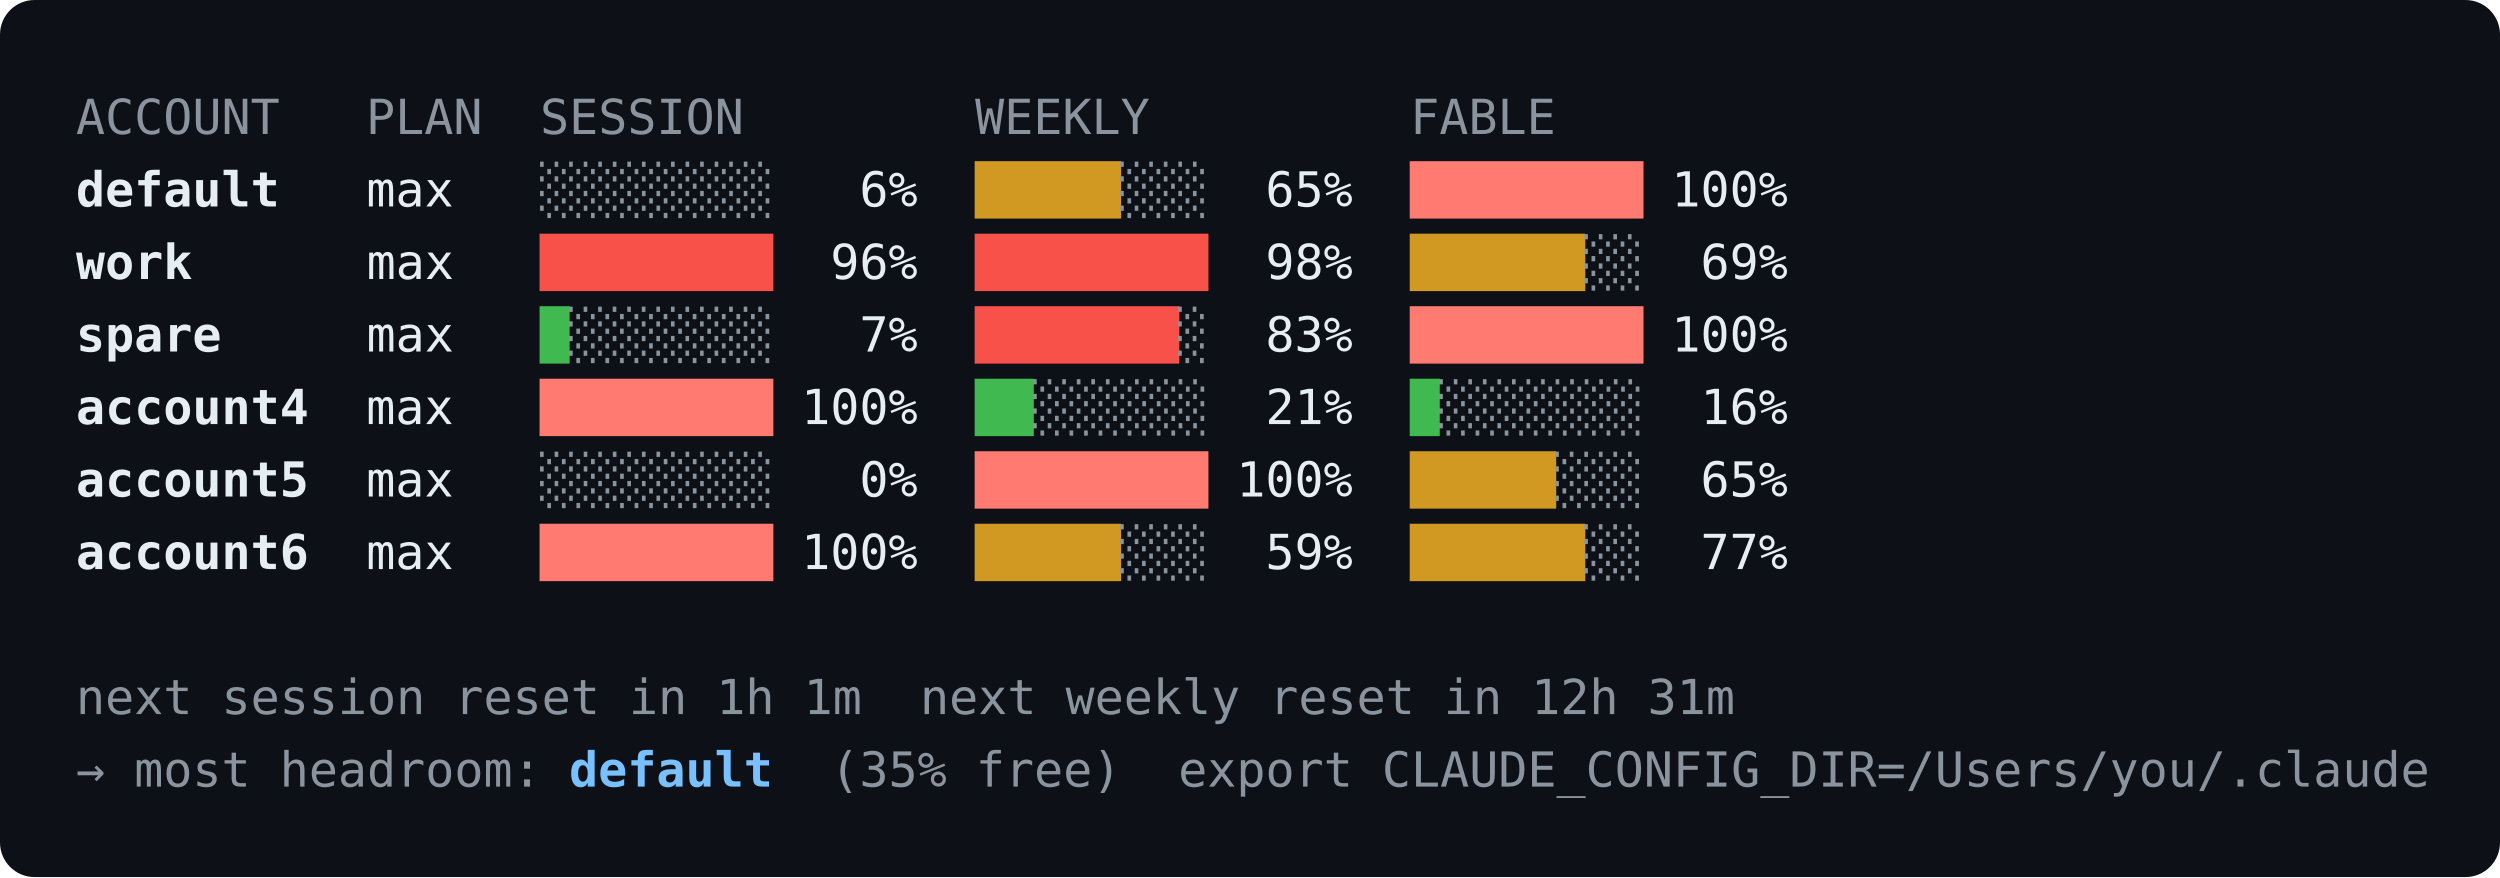
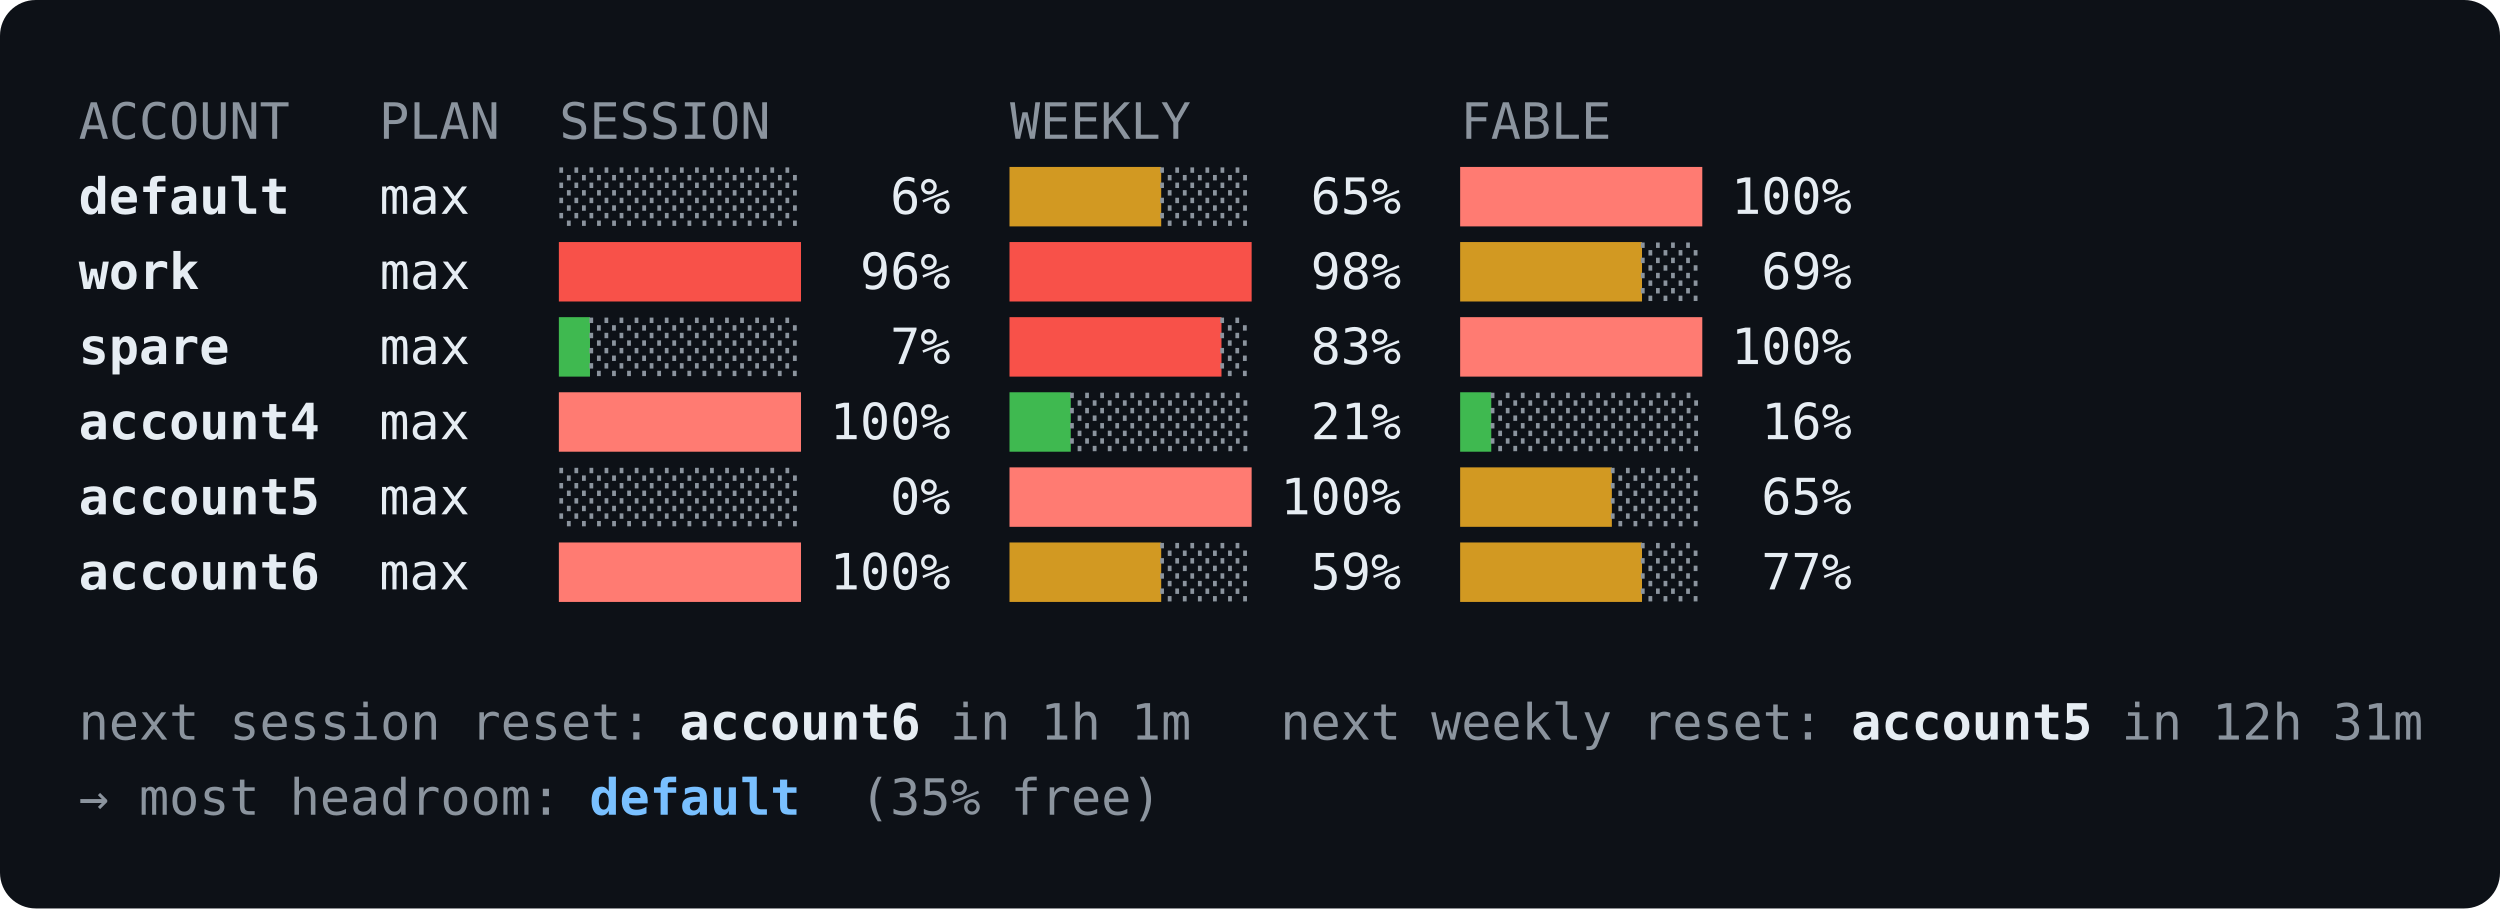
- <svg xmlns="http://www.w3.org/2000/svg" width="724" height="254" viewBox="0 0 724 254" role="img" aria-label="cclimits terminal output">
-   <rect width="724" height="254" rx="10" fill="#0d1117" />
+ <svg xmlns="http://www.w3.org/2000/svg" width="699" height="254" viewBox="0 0 699 254" role="img" aria-label="cclimits terminal output">
+   <rect width="699" height="254" rx="10" fill="#0d1117" />
  <g font-family="ui-monospace,SFMono-Regular,Menlo,Consolas,monospace" font-size="14">
    <text x="22.0" y="38.8" fill="#8b949e" xml:space="preserve">ACCOUNT </text>
    <text x="106.0" y="38.8" fill="#8b949e" xml:space="preserve">PLAN</text>
    <text x="156.4" y="38.8" fill="#8b949e" xml:space="preserve">SESSION      </text>
    <text x="282.4" y="38.8" fill="#8b949e" xml:space="preserve">WEEKLY       </text>
    <text x="408.4" y="38.8" fill="#8b949e" xml:space="preserve">FABLE        </text>
    <text x="22.0" y="59.8" fill="#e6edf3" font-weight="600" xml:space="preserve">default</text>
    <text x="80.8" y="59.8" fill="#e6edf3" xml:space="preserve">   max   </text>
    <text x="156.4" y="59.8" fill="#8b949e" xml:space="preserve">░░░░░░░░</text>
    <text x="223.6" y="59.8" fill="#e6edf3" xml:space="preserve">   6%  </text>
    <text x="282.4" y="59.8" fill="#d29922" xml:space="preserve">█████</text>
    <text x="324.4" y="59.8" fill="#8b949e" xml:space="preserve">░░░</text>
    <text x="349.6" y="59.8" fill="#e6edf3" xml:space="preserve">  65%  </text>
    <text x="408.4" y="59.8" fill="#ff7b72" xml:space="preserve">████████</text>
    <text x="475.6" y="59.8" fill="#e6edf3" xml:space="preserve"> 100%</text>
    <text x="22.0" y="80.8" fill="#e6edf3" font-weight="600" xml:space="preserve">work</text>
    <text x="55.6" y="80.8" fill="#e6edf3" xml:space="preserve">      max   </text>
    <text x="156.4" y="80.8" fill="#f85149" xml:space="preserve">████████</text>
    <text x="223.6" y="80.8" fill="#e6edf3" xml:space="preserve">  96%  </text>
    <text x="282.4" y="80.8" fill="#f85149" xml:space="preserve">████████</text>
    <text x="349.6" y="80.8" fill="#e6edf3" xml:space="preserve">  98%  </text>
    <text x="408.4" y="80.8" fill="#d29922" xml:space="preserve">██████</text>
    <text x="458.8" y="80.8" fill="#8b949e" xml:space="preserve">░░</text>
    <text x="475.6" y="80.8" fill="#e6edf3" xml:space="preserve">  69%</text>
    <text x="22.0" y="101.8" fill="#e6edf3" font-weight="600" xml:space="preserve">spare</text>
    <text x="64.0" y="101.8" fill="#e6edf3" xml:space="preserve">     max   </text>
    <text x="156.4" y="101.8" fill="#3fb950" xml:space="preserve">█</text>
    <text x="164.8" y="101.8" fill="#8b949e" xml:space="preserve">░░░░░░░</text>
    <text x="223.6" y="101.8" fill="#e6edf3" xml:space="preserve">   7%  </text>
    <text x="282.4" y="101.8" fill="#f85149" xml:space="preserve">███████</text>
    <text x="341.2" y="101.8" fill="#8b949e" xml:space="preserve">░</text>
    <text x="349.6" y="101.8" fill="#e6edf3" xml:space="preserve">  83%  </text>
    <text x="408.4" y="101.8" fill="#ff7b72" xml:space="preserve">████████</text>
    <text x="475.6" y="101.8" fill="#e6edf3" xml:space="preserve"> 100%</text>
    <text x="22.0" y="122.8" fill="#e6edf3" font-weight="600" xml:space="preserve">account4</text>
    <text x="89.2" y="122.8" fill="#e6edf3" xml:space="preserve">  max   </text>
    <text x="156.4" y="122.8" fill="#ff7b72" xml:space="preserve">████████</text>
    <text x="223.6" y="122.8" fill="#e6edf3" xml:space="preserve"> 100%  </text>
    <text x="282.4" y="122.8" fill="#3fb950" xml:space="preserve">██</text>
    <text x="299.2" y="122.8" fill="#8b949e" xml:space="preserve">░░░░░░</text>
    <text x="349.6" y="122.8" fill="#e6edf3" xml:space="preserve">  21%  </text>
    <text x="408.4" y="122.8" fill="#3fb950" xml:space="preserve">█</text>
    <text x="416.8" y="122.8" fill="#8b949e" xml:space="preserve">░░░░░░░</text>
    <text x="475.6" y="122.8" fill="#e6edf3" xml:space="preserve">  16%</text>
    <text x="22.0" y="143.8" fill="#e6edf3" font-weight="600" xml:space="preserve">account5</text>
    <text x="89.2" y="143.8" fill="#e6edf3" xml:space="preserve">  max   </text>
    <text x="156.4" y="143.8" fill="#8b949e" xml:space="preserve">░░░░░░░░</text>
    <text x="223.6" y="143.8" fill="#e6edf3" xml:space="preserve">   0%  </text>
    <text x="282.4" y="143.8" fill="#ff7b72" xml:space="preserve">████████</text>
    <text x="349.6" y="143.8" fill="#e6edf3" xml:space="preserve"> 100%  </text>
    <text x="408.4" y="143.8" fill="#d29922" xml:space="preserve">█████</text>
    <text x="450.4" y="143.8" fill="#8b949e" xml:space="preserve">░░░</text>
    <text x="475.6" y="143.8" fill="#e6edf3" xml:space="preserve">  65%</text>
    <text x="22.0" y="164.8" fill="#e6edf3" font-weight="600" xml:space="preserve">account6</text>
    <text x="89.2" y="164.8" fill="#e6edf3" xml:space="preserve">  max   </text>
    <text x="156.4" y="164.8" fill="#ff7b72" xml:space="preserve">████████</text>
    <text x="223.6" y="164.8" fill="#e6edf3" xml:space="preserve"> 100%  </text>
    <text x="282.4" y="164.8" fill="#d29922" xml:space="preserve">█████</text>
    <text x="324.4" y="164.8" fill="#8b949e" xml:space="preserve">░░░</text>
    <text x="349.6" y="164.8" fill="#e6edf3" xml:space="preserve">  59%  </text>
    <text x="408.4" y="164.8" fill="#d29922" xml:space="preserve">██████</text>
    <text x="458.8" y="164.8" fill="#8b949e" xml:space="preserve">░░</text>
    <text x="475.6" y="164.8" fill="#e6edf3" xml:space="preserve">  77%</text>
-     <text x="22.0" y="206.8" fill="#8b949e" xml:space="preserve">next session reset in 1h 1m  next weekly reset in 12h 31m</text>
+     <text x="22.0" y="206.8" fill="#8b949e" xml:space="preserve">next session reset: </text>
+     <text x="190.0" y="206.8" fill="#e6edf3" font-weight="600" xml:space="preserve">account6</text>
+     <text x="257.2" y="206.8" fill="#8b949e" xml:space="preserve"> in 1h 1m</text>
+     <text x="358.0" y="206.8" fill="#8b949e" xml:space="preserve">next weekly reset: </text>
+     <text x="517.6" y="206.8" fill="#e6edf3" font-weight="600" xml:space="preserve">account5</text>
+     <text x="584.8" y="206.8" fill="#8b949e" xml:space="preserve"> in 12h 31m</text>
    <text x="22.0" y="227.8" fill="#8b949e" xml:space="preserve">→ most headroom: </text>
    <text x="164.8" y="227.8" fill="#79c0ff" font-weight="600" xml:space="preserve">default</text>
-     <text x="223.6" y="227.8" fill="#8b949e" xml:space="preserve">  (35% free)  </text>
-     <text x="341.2" y="227.8" fill="#8b949e" xml:space="preserve">export CLAUDE_CONFIG_DIR=/Users/you/.claude</text>
+     <text x="223.6" y="227.8" fill="#8b949e" xml:space="preserve">  (35% free)</text>
  </g>
</svg>
